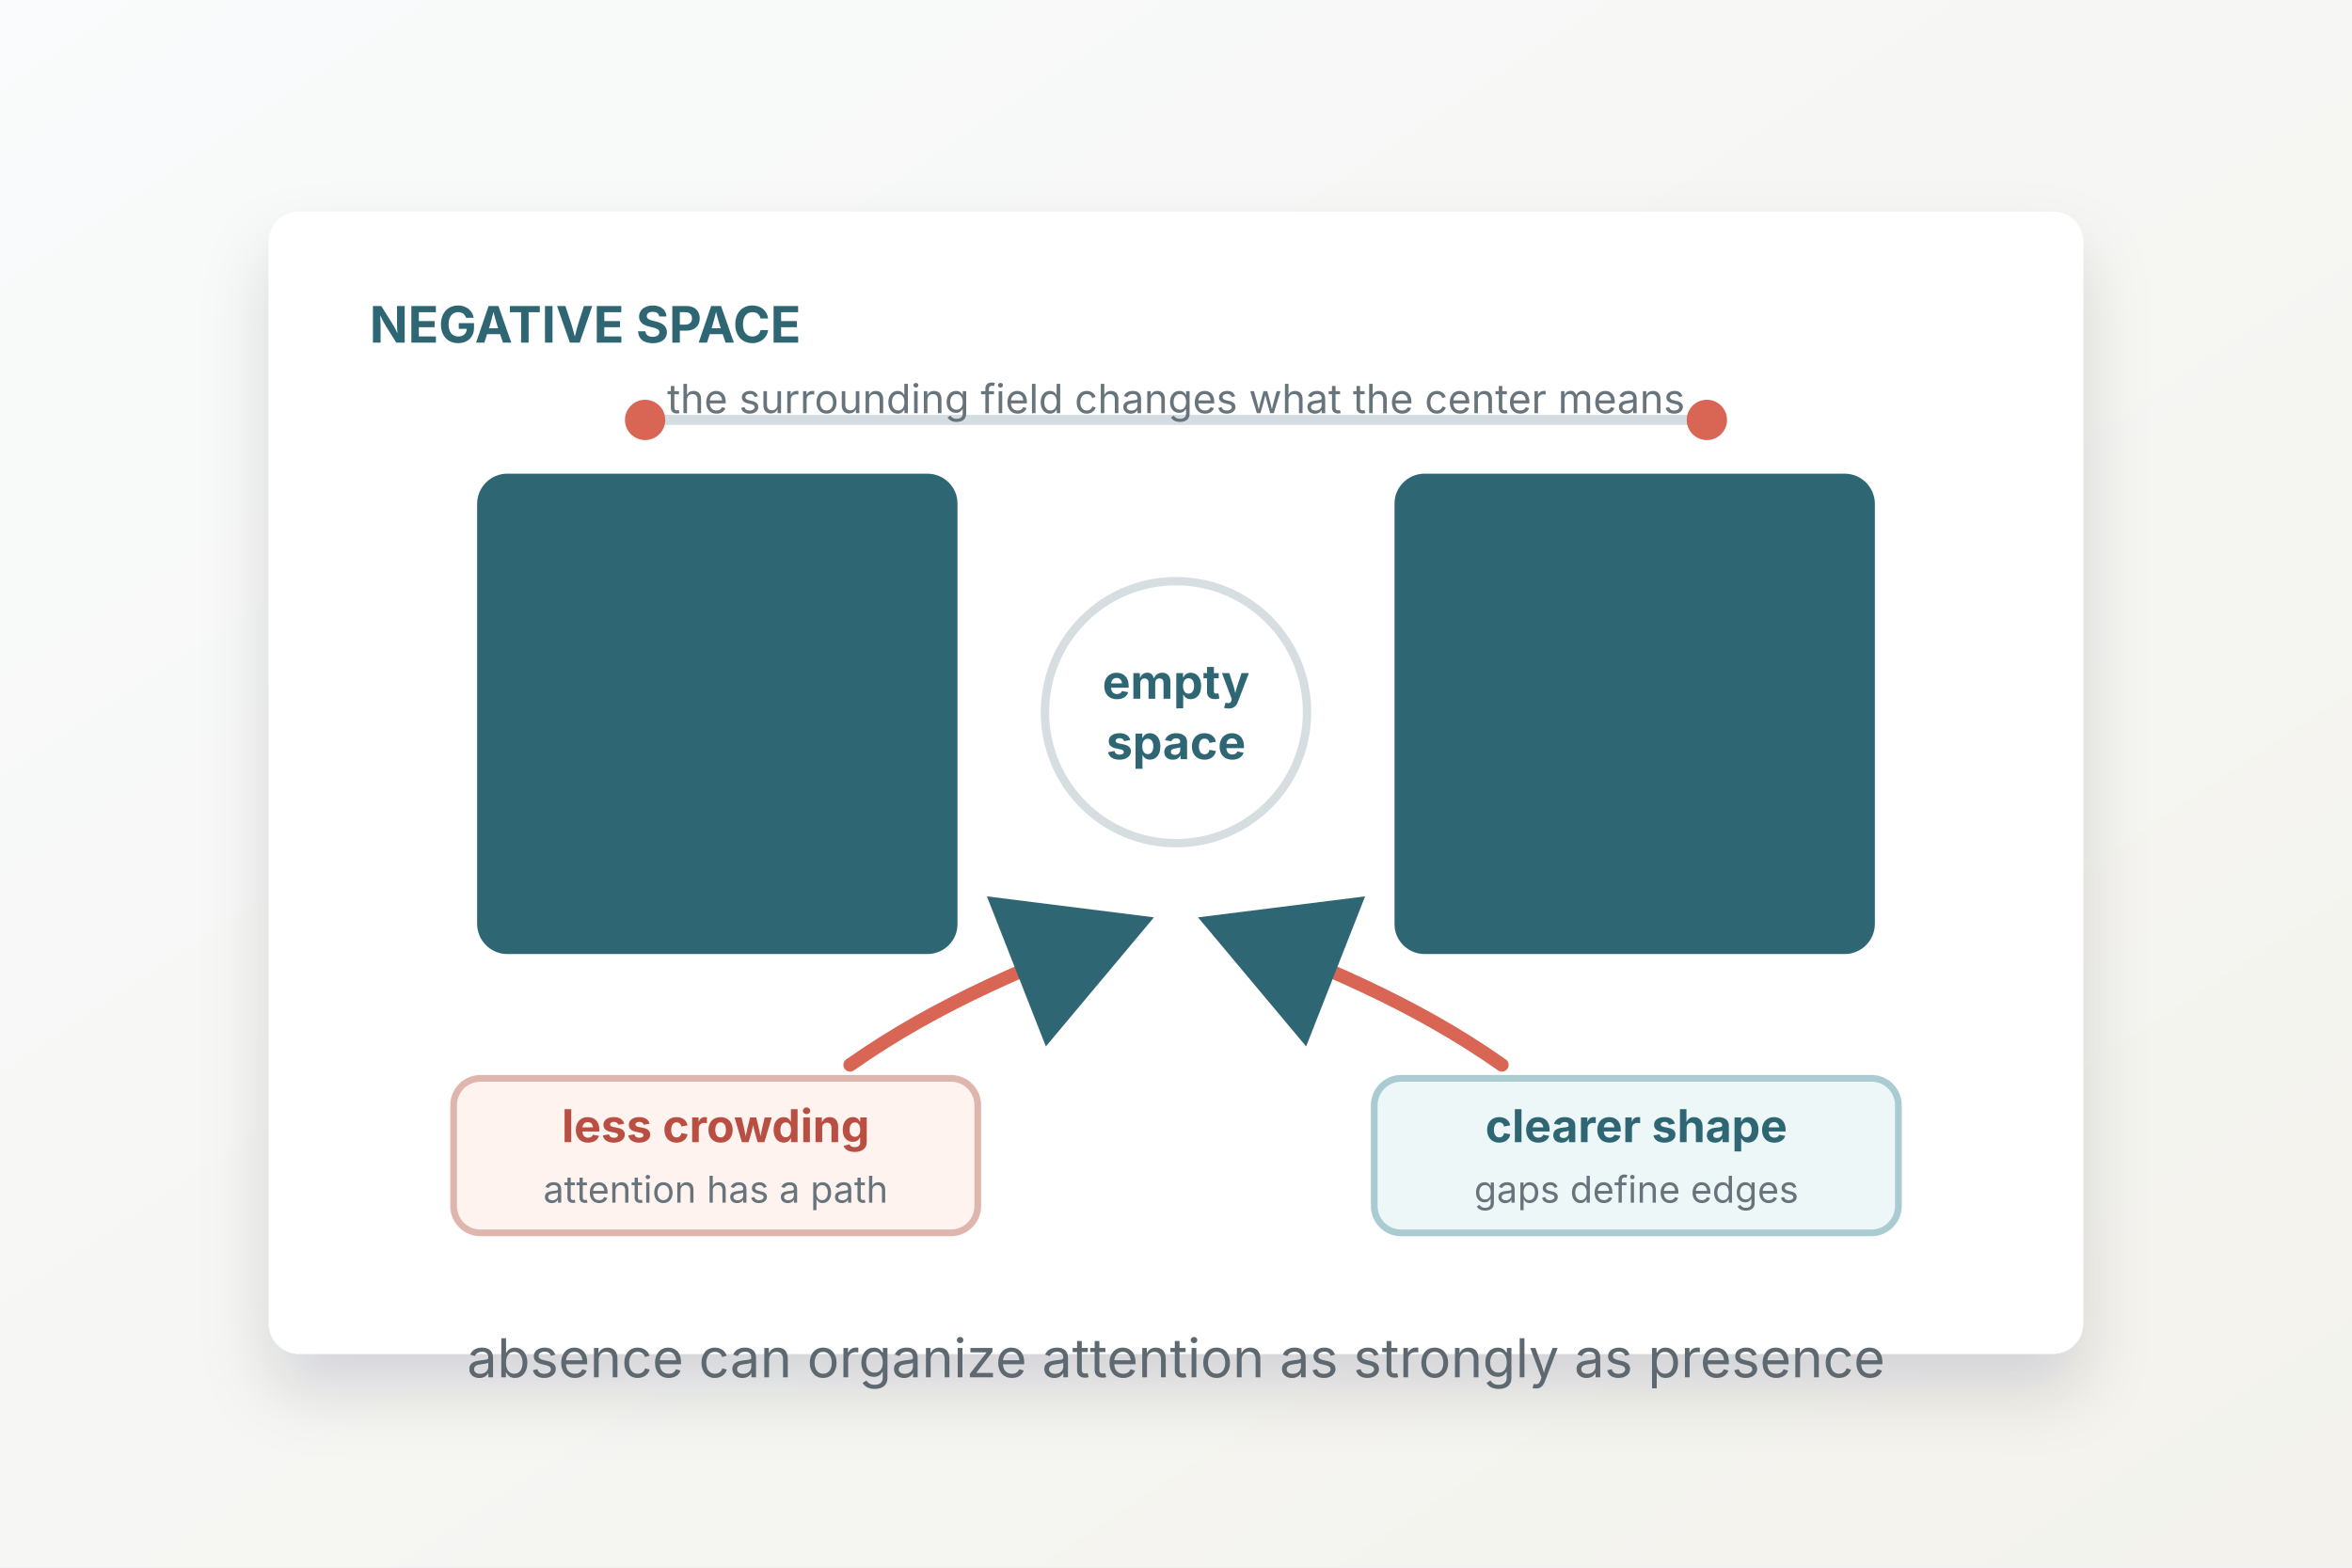
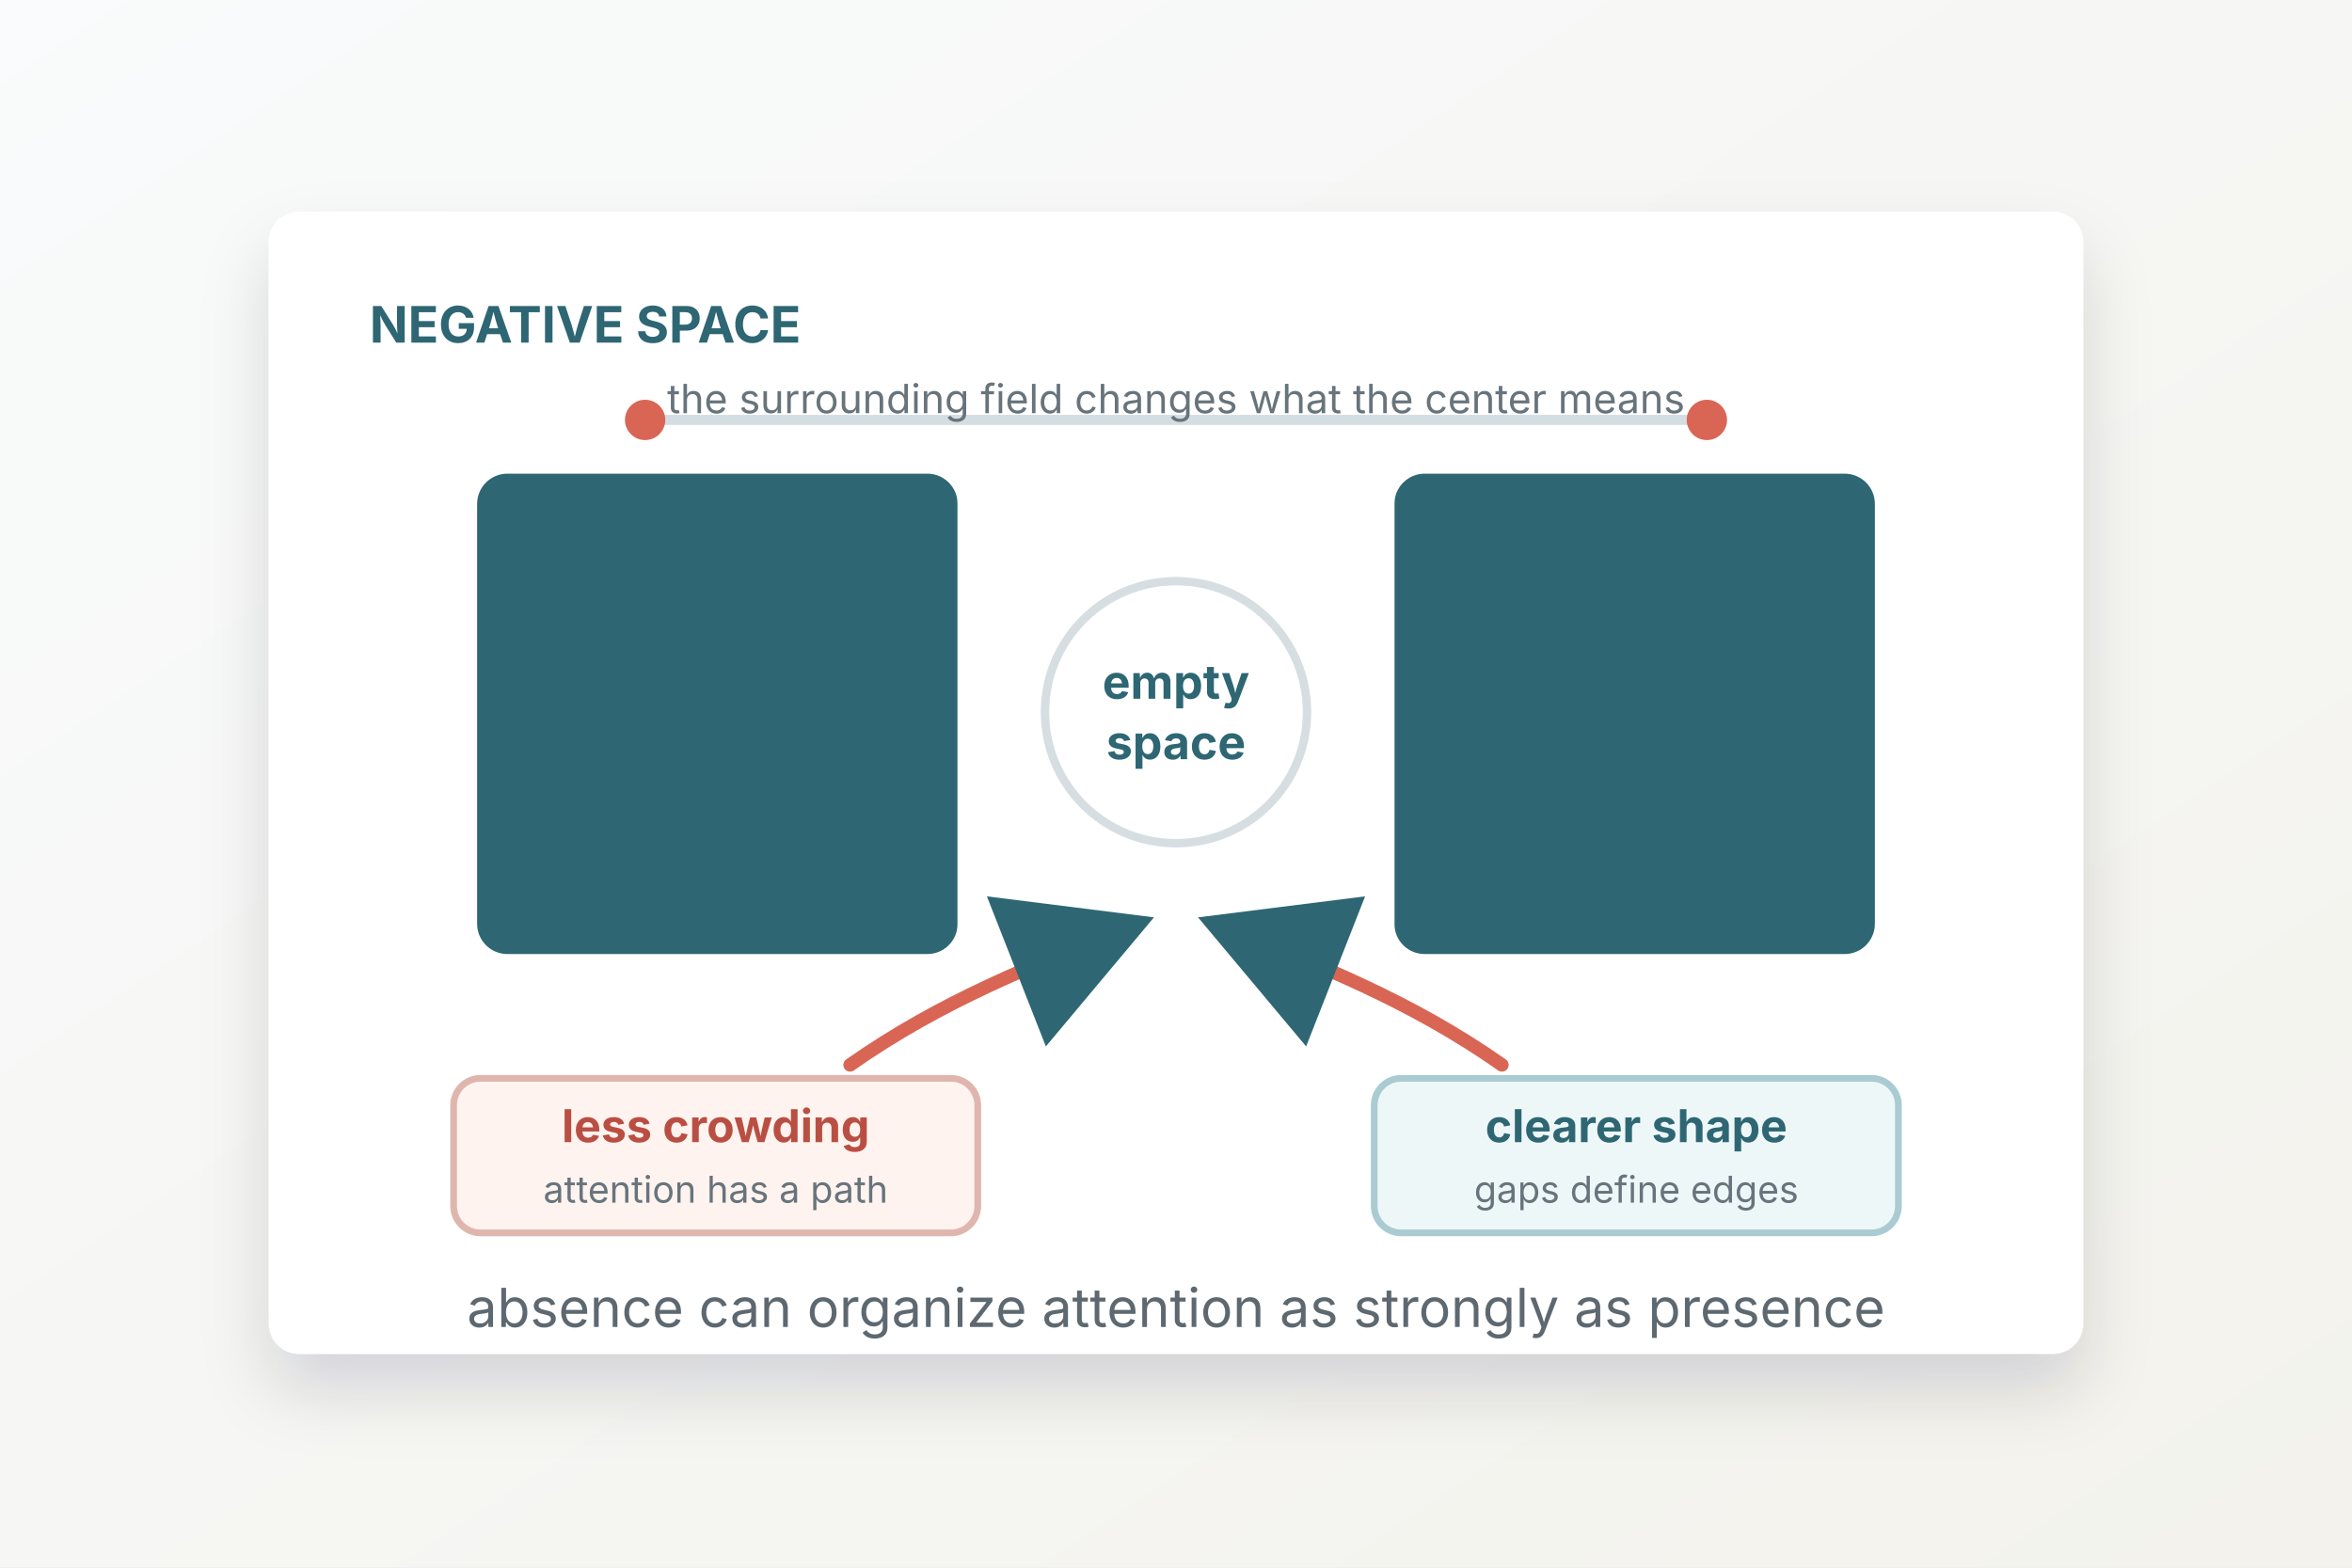
<svg xmlns="http://www.w3.org/2000/svg" viewBox="0 0 1400 933" role="img" aria-labelledby="title desc">
  <defs>
    <linearGradient id="bg" x1="0" x2="1" y1="0" y2="1">
      <stop offset="0" stop-color="#f9fbfc" />
      <stop offset="1" stop-color="#f3f2ec" />
    </linearGradient>
    <filter id="shadow" x="-20%" y="-20%" width="140%" height="140%">
      <feDropShadow dx="0" dy="22" stdDeviation="20" flood-color="#18212b" flood-opacity="0.14" />
    </filter>
    <marker id="arrow" markerWidth="14" markerHeight="14" refX="10" refY="7" orient="auto">
      <path d="M1 1 L12 7 L1 13 Z" fill="#2e6773" />
    </marker>
  </defs>
  <rect width="1400" height="933" fill="url(#bg)" />
  <rect x="160" y="126" width="1080" height="680" rx="18" fill="#ffffff" filter="url(#shadow)" />
  <text x="220" y="204" fill="#2e6773" font-family="Inter, Arial, sans-serif" font-size="30" font-weight="700">NEGATIVE SPACE</text>
  <rect x="284" y="282" width="286" height="286" rx="18" fill="#2e6773" />
  <rect x="830" y="282" width="286" height="286" rx="18" fill="#2e6773" />
  <rect x="570" y="282" width="260" height="286" fill="#ffffff" />
  <path d="M642 568 C 650 506, 686 464, 732 424 C 686 384, 650 344, 642 282" fill="#ffffff" />
  <path d="M758 568 C 750 506, 714 464, 668 424 C 714 384, 750 344, 758 282" fill="#ffffff" />
  <circle cx="700" cy="424" r="78" fill="#ffffff" stroke="#d6dee2" stroke-width="5" />
  <text x="700" y="416" text-anchor="middle" fill="#2e6773" font-family="Inter, Arial, sans-serif" font-size="28" font-weight="700">empty</text>
  <text x="700" y="452" text-anchor="middle" fill="#2e6773" font-family="Inter, Arial, sans-serif" font-size="28" font-weight="700">space</text>
  <path d="M506 634 C 560 596, 616 574, 672 552" fill="none" stroke="#d96554" stroke-width="8" stroke-linecap="round" marker-end="url(#arrow)" />
  <path d="M894 634 C 840 596, 784 574, 728 552" fill="none" stroke="#d96554" stroke-width="8" stroke-linecap="round" marker-end="url(#arrow)" />
  <rect x="270" y="642" width="312" height="92" rx="16" fill="#fff3ef" stroke="#dfb6ad" stroke-width="4" />
  <text x="426" y="680" text-anchor="middle" fill="#b94f43" font-family="Inter, Arial, sans-serif" font-size="27" font-weight="700">less crowding</text>
  <text x="426" y="716" text-anchor="middle" fill="#68747c" font-family="Inter, Arial, sans-serif" font-size="22">attention has a path</text>
  <rect x="818" y="642" width="312" height="92" rx="16" fill="#eef7f8" stroke="#aacbd2" stroke-width="4" />
  <text x="974" y="680" text-anchor="middle" fill="#2e6773" font-family="Inter, Arial, sans-serif" font-size="27" font-weight="700">clearer shape</text>
  <text x="974" y="716" text-anchor="middle" fill="#68747c" font-family="Inter, Arial, sans-serif" font-size="22">gaps define edges</text>
  <line x1="384" y1="250" x2="1016" y2="250" stroke="#d4dde2" stroke-width="6" stroke-linecap="round" />
  <circle cx="384" cy="250" r="12" fill="#d96554" />
  <circle cx="1016" cy="250" r="12" fill="#d96554" />
  <text x="700" y="246" text-anchor="middle" fill="#68747c" font-family="Inter, Arial, sans-serif" font-size="24">the surrounding field changes what the center means</text>
-   <text x="700" y="820" text-anchor="middle" fill="#5d6870" font-family="Inter, Arial, sans-serif" font-size="32">absence can organize attention as strongly as presence</text>
+   <text x="700" y="790" text-anchor="middle" fill="#5d6870" font-family="Inter, Arial, sans-serif" font-size="32">absence can organize attention as strongly as presence</text>
</svg>
